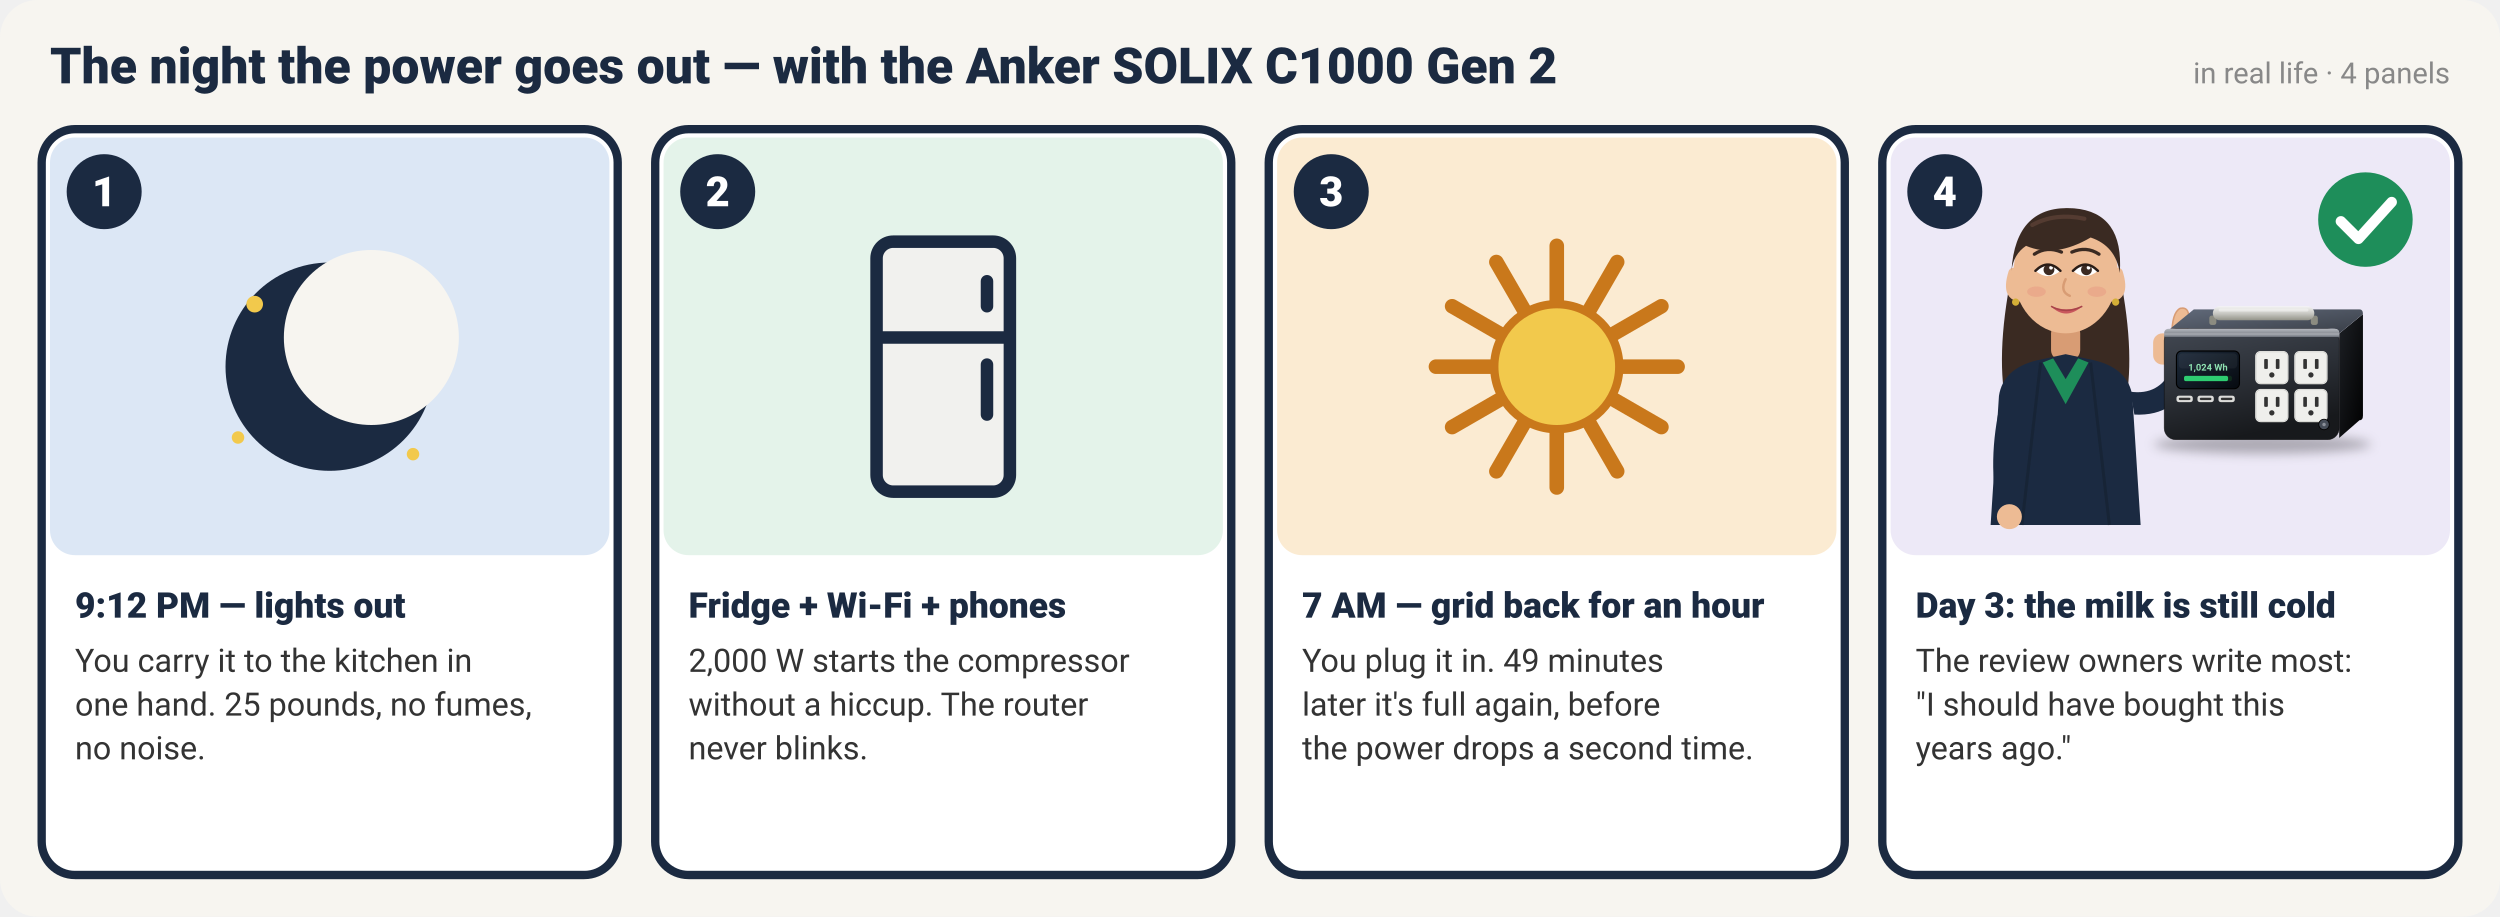
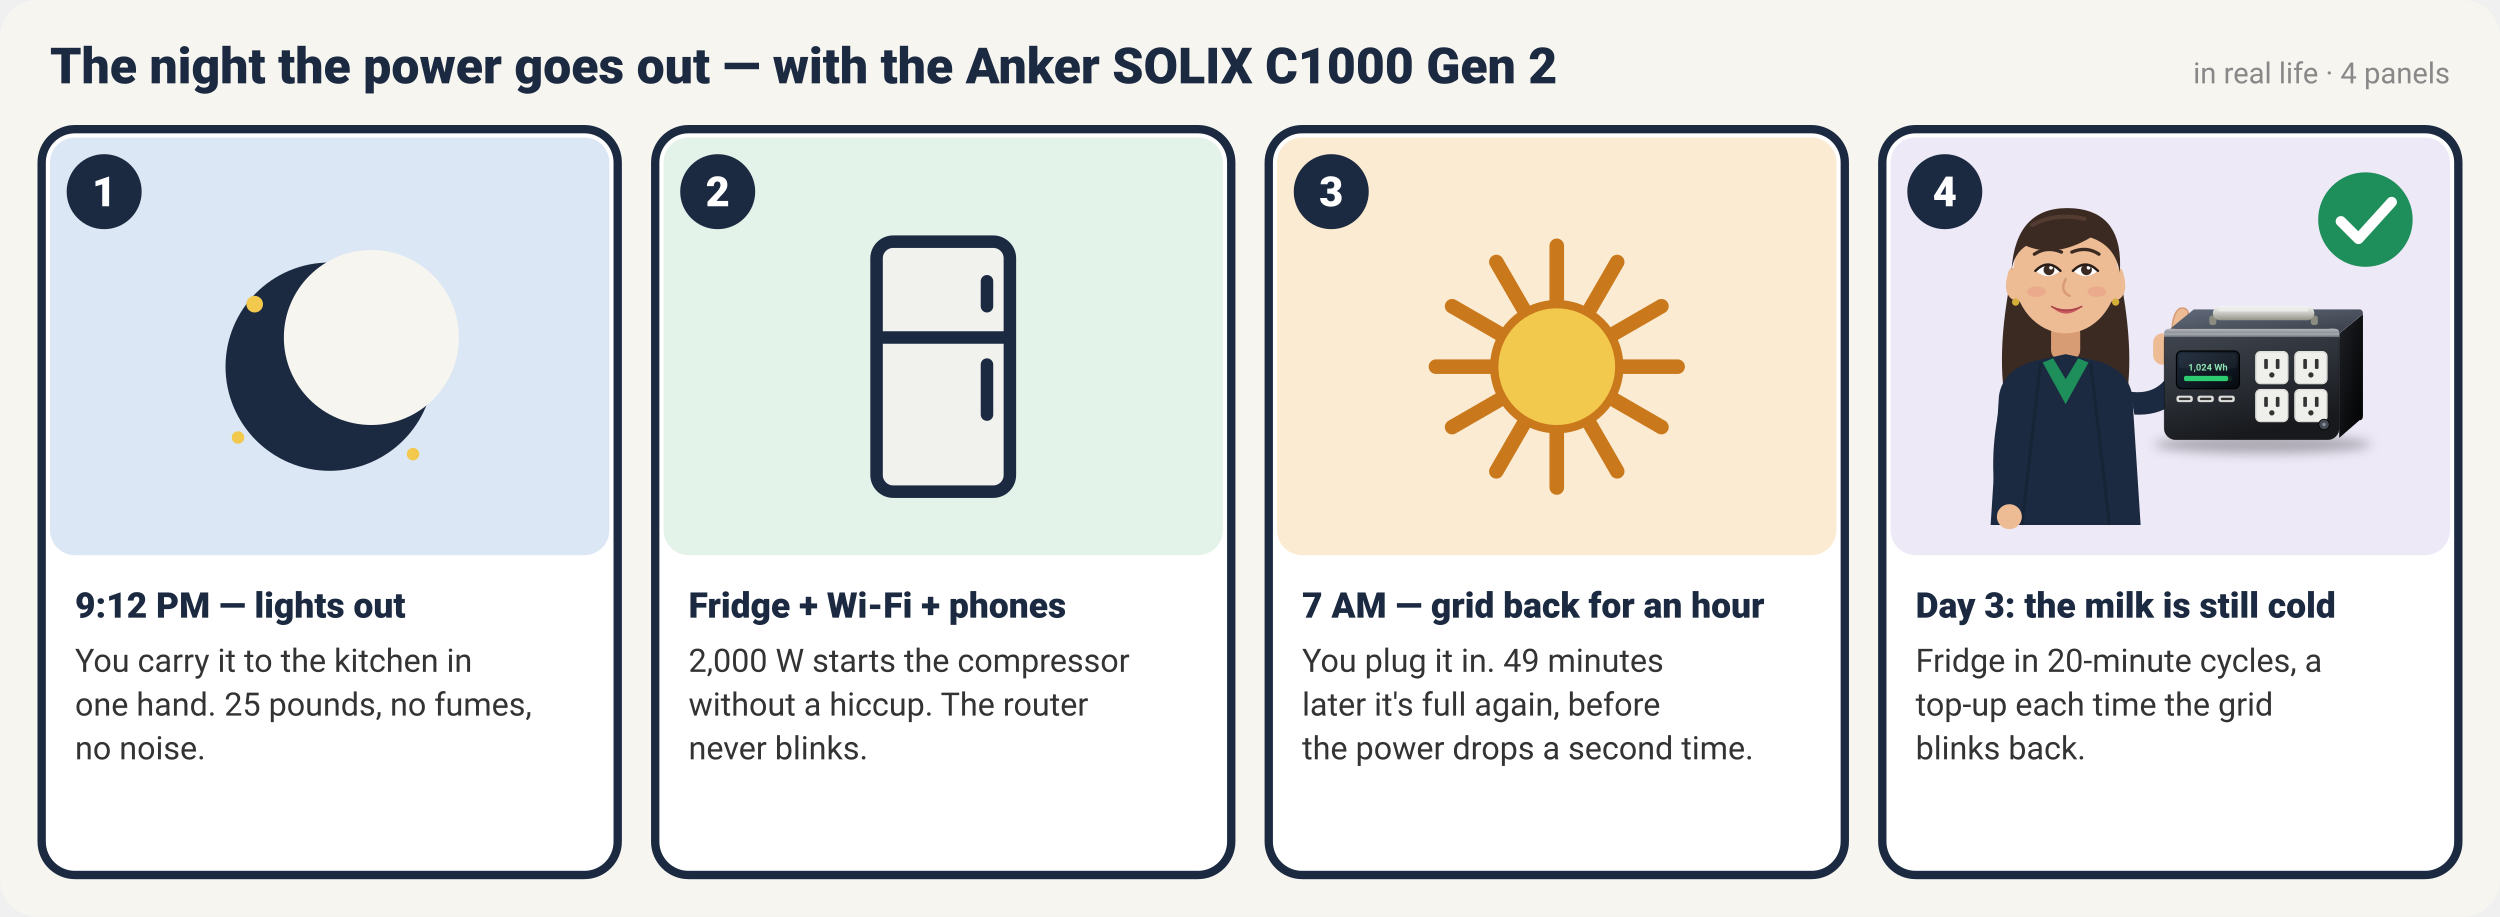
<svg xmlns="http://www.w3.org/2000/svg" viewBox="0 0 1200 440" role="img" aria-label="The night the power goes out — with the Anker SOLIX C1000 Gen 2">
  <rect width="1200" height="440" rx="18" fill="#F7F5F0" />
  <text x="24" y="40" font-family="-apple-system,Segoe UI,Roboto,Helvetica,Arial,sans-serif" font-size="24" font-weight="800" fill="#1B2A41">The night the power goes out — with the Anker SOLIX C1000 Gen 2</text>
  <text x="1176" y="40" text-anchor="end" font-family="-apple-system,Segoe UI,Roboto,Helvetica,Arial,sans-serif" font-size="14" fill="#888">in real life · 4 panels</text>
  <rect x="20.0" y="62" width="276.5" height="358" rx="16" fill="#fff" stroke="#1B2A41" stroke-width="4" />
  <rect x="24.0" y="66" width="268.5" height="200.48" rx="12" fill="#DCE7F5" />
  <circle cx="50.0" cy="92" r="18" fill="#1B2A41" />
  <text x="50.0" y="99" text-anchor="middle" font-family="-apple-system,Segoe UI,Roboto,Helvetica,Arial,sans-serif" font-size="20" font-weight="800" fill="#fff">1</text>
  <g transform="translate(88.25 106) scale(1.0)">
    <circle cx="70" cy="70" r="50" fill="#1B2A41" />
    <circle cx="90" cy="56" r="42" fill="#F7F5F0" />
    <circle cx="34" cy="40" r="4" fill="#F2C94C" />
    <circle cx="110" cy="112" r="3" fill="#F2C94C" />
    <circle cx="26" cy="104" r="3" fill="#F2C94C" />
  </g>
  <text x="36.0" y="296.48" font-family="-apple-system,Segoe UI,Roboto,Helvetica,Arial,sans-serif" font-size="17" font-weight="800" fill="#1B2A41">9:12 PM — lights out</text>
  <text x="36.0" y="322.48" font-family="-apple-system,Segoe UI,Roboto,Helvetica,Arial,sans-serif" font-size="15.5" fill="#333">You carry it to the kitchen in</text>
  <text x="36.0" y="343.48" font-family="-apple-system,Segoe UI,Roboto,Helvetica,Arial,sans-serif" font-size="15.5" fill="#333">one hand. 25 pounds, no fumes,</text>
  <text x="36.0" y="364.48" font-family="-apple-system,Segoe UI,Roboto,Helvetica,Arial,sans-serif" font-size="15.5" fill="#333">no noise.</text>
  <rect x="314.5" y="62" width="276.5" height="358" rx="16" fill="#fff" stroke="#1B2A41" stroke-width="4" />
  <rect x="318.5" y="66" width="268.5" height="200.48" rx="12" fill="#E4F3EA" />
  <circle cx="344.5" cy="92" r="18" fill="#1B2A41" />
  <text x="344.5" y="99" text-anchor="middle" font-family="-apple-system,Segoe UI,Roboto,Helvetica,Arial,sans-serif" font-size="20" font-weight="800" fill="#fff">2</text>
  <g transform="translate(382.75 106) scale(1.0)">
    <rect x="38" y="10" width="64" height="120" rx="8" fill="#F1F1EE" stroke="#1B2A41" stroke-width="6" />
    <path d="M 38 56 L 102 56" stroke="#1B2A41" stroke-width="6" />
    <rect x="88" y="26" width="6" height="18" rx="3" fill="#1B2A41" />
    <rect x="88" y="66" width="6" height="30" rx="3" fill="#1B2A41" />
  </g>
  <text x="330.5" y="296.48" font-family="-apple-system,Segoe UI,Roboto,Helvetica,Arial,sans-serif" font-size="17" font-weight="800" fill="#1B2A41">Fridge + Wi-Fi + phones</text>
  <text x="330.5" y="322.48" font-family="-apple-system,Segoe UI,Roboto,Helvetica,Arial,sans-serif" font-size="15.5" fill="#333">2,000 W starts the compressor</text>
  <text x="330.5" y="343.48" font-family="-apple-system,Segoe UI,Roboto,Helvetica,Arial,sans-serif" font-size="15.5" fill="#333">without a hiccup. The router</text>
  <text x="330.5" y="364.48" font-family="-apple-system,Segoe UI,Roboto,Helvetica,Arial,sans-serif" font-size="15.5" fill="#333">never blinks.</text>
  <rect x="609.0" y="62" width="276.5" height="358" rx="16" fill="#fff" stroke="#1B2A41" stroke-width="4" />
  <rect x="613.0" y="66" width="268.5" height="200.48" rx="12" fill="#FBEBD2" />
  <circle cx="639.0" cy="92" r="18" fill="#1B2A41" />
  <text x="639.0" y="99" text-anchor="middle" font-family="-apple-system,Segoe UI,Roboto,Helvetica,Arial,sans-serif" font-size="20" font-weight="800" fill="#fff">3</text>
  <g transform="translate(677.25 106) scale(1.0)">
    <line x1="70" y1="70" x2="128.0" y2="70.0" stroke="#C9781B" stroke-width="7" stroke-linecap="round" />
    <line x1="70" y1="70" x2="120.229" y2="99" stroke="#C9781B" stroke-width="7" stroke-linecap="round" />
    <line x1="70" y1="70" x2="99" y2="120.229" stroke="#C9781B" stroke-width="7" stroke-linecap="round" />
    <line x1="70" y1="70" x2="70" y2="128" stroke="#C9781B" stroke-width="7" stroke-linecap="round" />
    <line x1="70" y1="70" x2="41" y2="120.23" stroke="#C9781B" stroke-width="7" stroke-linecap="round" />
    <line x1="70" y1="70" x2="19.771" y2="99" stroke="#C9781B" stroke-width="7" stroke-linecap="round" />
    <line x1="70" y1="70" x2="12" y2="70" stroke="#C9781B" stroke-width="7" stroke-linecap="round" />
    <line x1="70" y1="70" x2="19.77" y2="41" stroke="#C9781B" stroke-width="7" stroke-linecap="round" />
    <line x1="70" y1="70" x2="41" y2="19.771" stroke="#C9781B" stroke-width="7" stroke-linecap="round" />
    <line x1="70" y1="70" x2="70" y2="12" stroke="#C9781B" stroke-width="7" stroke-linecap="round" />
    <line x1="70" y1="70" x2="99" y2="19.77" stroke="#C9781B" stroke-width="7" stroke-linecap="round" />
    <line x1="70" y1="70" x2="120.229" y2="41" stroke="#C9781B" stroke-width="7" stroke-linecap="round" />
    <circle cx="70" cy="70" r="30" fill="#F2C94C" stroke="#C9781B" stroke-width="4" />
  </g>
  <text x="625.0" y="296.48" font-family="-apple-system,Segoe UI,Roboto,Helvetica,Arial,sans-serif" font-size="17" font-weight="800" fill="#1B2A41">7 AM — grid back for an hour</text>
  <text x="625.0" y="322.48" font-family="-apple-system,Segoe UI,Roboto,Helvetica,Arial,sans-serif" font-size="15.5" fill="#333">You plug it in. 49 minutes</text>
  <text x="625.0" y="343.48" font-family="-apple-system,Segoe UI,Roboto,Helvetica,Arial,sans-serif" font-size="15.5" fill="#333">later it's full again, before</text>
  <text x="625.0" y="364.48" font-family="-apple-system,Segoe UI,Roboto,Helvetica,Arial,sans-serif" font-size="15.5" fill="#333">the power drops a second time.</text>
  <rect x="903.5" y="62" width="276.5" height="358" rx="16" fill="#fff" stroke="#1B2A41" stroke-width="4" />
  <rect x="907.5" y="66" width="268.5" height="200.48" rx="12" fill="#EDE9F7" />
  <circle cx="933.5" cy="92" r="18" fill="#1B2A41" />
  <text x="933.5" y="99" text-anchor="middle" font-family="-apple-system,Segoe UI,Roboto,Helvetica,Arial,sans-serif" font-size="20" font-weight="800" fill="#fff">4</text>
  <g transform="translate(911.5 72) scale(0.5)">
    <path d="M 108 120 Q 92 200 104 250 L 216 250 Q 228 200 212 120 Q 160 40 108 120 Z" fill="#3A2A22" />
    <rect x="146" y="166" width="28" height="36" rx="10" fill="#D89C74" />
    <path d="M 96 236 Q 100 210 132 202 L 160 196 L 188 202 Q 220 210 224 236 L 232 360 L 88 360 Z" fill="#1B2A41" />
    <path d="M 138 204 L 160 244 L 182 204 L 172 200 L 160 220 L 148 200 Z" fill="#1E8E5A" />
    <path d="M 136 204 L 118 360 M 184 204 L 202 360" stroke="#14202F" stroke-width="3" fill="none" opacity="0.6" />
    <path d="M 98 240 Q 84 300 96 350 L 116 348 Q 108 300 118 244 Z" fill="#1B2A41" />
    <circle cx="106" cy="352" r="12" fill="#EDBB94" />
    <ellipse cx="160" cy="118" rx="50" ry="58" fill="#EDBB94" />
    <path d="M 110 118 q -8 26 12 22 M 210 118 q 8 26 -12 22" stroke="#EDBB94" stroke-width="10" stroke-linecap="round" fill="none" />
    <path d="M 108 116 Q 112 52 168 56 Q 216 60 212 118 Q 208 92 184 84 Q 150 104 122 92 Q 110 100 108 116 Z" fill="#3A2A22" />
    <path d="M 128 72 Q 150 60 178 66" stroke="#5A4034" stroke-width="4" fill="none" stroke-linecap="round" opacity="0.8" />
    <path d="M 130 100 q 12 -8 26 -2 M 166 98 q 14 -6 26 2" stroke="#3A2A22" stroke-width="3.2" fill="none" stroke-linecap="round" />
    <path d="M 131 116 q 12 -12 24 0 q -12 10 -24 0 z" fill="#fff" />
    <circle cx="144" cy="115" r="5.2" fill="#3B2A22" />
    <circle cx="146" cy="113" r="1.8" fill="#fff" />
    <path d="M 131 116 q 12 -12 24 0" stroke="#2A1D17" stroke-width="2.4" fill="none" stroke-linecap="round" />
    <path d="M 167 116 q 12 -12 24 0 q -12 10 -24 0 z" fill="#fff" />
    <circle cx="180" cy="115" r="5.2" fill="#3B2A22" />
    <circle cx="182" cy="113" r="1.8" fill="#fff" />
    <path d="M 167 116 q 12 -12 24 0" stroke="#2A1D17" stroke-width="2.4" fill="none" stroke-linecap="round" />
    <path d="M 160 124 q -6 12 4 16" stroke="#D89C74" stroke-width="2.4" fill="none" stroke-linecap="round" />
    <path d="M 146 150 q 14 14 30 0 q -15 6 -30 0 z" fill="#C9575D" />
    <path d="M 146 150 q 14 8 30 0" stroke="#A8434A" stroke-width="1.5" fill="none" />
    <ellipse cx="132" cy="136" rx="9" ry="5" fill="#E58A7A" opacity="0.35" />
    <ellipse cx="190" cy="136" rx="9" ry="5" fill="#E58A7A" opacity="0.35" />
    <circle cx="112" cy="146" r="3.5" fill="#D4AF37" />
    <circle cx="208" cy="146" r="3.5" fill="#D4AF37" />
    <path d="M 222 232 Q 250 236 262 210 L 280 216 Q 268 256 226 254 Z" fill="#1B2A41" />
    <rect x="244" y="176" width="28" height="30" rx="9" fill="#EDBB94" />
    <path d="M 262 178 q 0 -22 8 -26 q 10 -2 8 14 l -2 14" fill="#EDBB94" stroke="#D89C74" stroke-width="1.5" />
  </g>
  <g transform="translate(1002.0 122) scale(0.28)">
    <defs>
      <radialGradient id="s3-bg" cx="50%" cy="38%" r="72%">
        <stop offset="0" stop-color="#ffffff" />
        <stop offset="0.7" stop-color="#f3f3f1" />
        <stop offset="1" stop-color="#e4e4e1" />
      </radialGradient>
      <filter id="s3-blur" x="-30%" y="-80%" width="160%" height="300%">
        <feGaussianBlur stdDeviation="9" />
      </filter>
      <filter id="s3-soft" x="-20%" y="-20%" width="140%" height="140%">
        <feGaussianBlur stdDeviation="2.2" />
      </filter>
      <filter id="s3-glow" x="-50%" y="-50%" width="200%" height="200%">
        <feGaussianBlur stdDeviation="5" />
      </filter>
      <linearGradient id="s3-front" x1="0" y1="0" x2="0.35" y2="1">
        <stop offset="0" stop-color="#424852" />
        <stop offset="0.55" stop-color="#2B2F36" />
        <stop offset="1" stop-color="#17191c" />
      </linearGradient>
      <linearGradient id="s3-side" x1="0" y1="0" x2="1" y2="1">
        <stop offset="0" stop-color="#1d2025" />
        <stop offset="1" stop-color="#000000" />
      </linearGradient>
      <linearGradient id="s3-top" x1="0" y1="0" x2="1" y2="1">
        <stop offset="0" stop-color="#616a7a" />
        <stop offset="1" stop-color="#393e47" />
      </linearGradient>
      <radialGradient id="s3-dome" cx="38%" cy="32%" r="75%">
        <stop offset="0" stop-color="#5d6574" />
        <stop offset="0.6" stop-color="#2B2F36" />
        <stop offset="1" stop-color="#0b0c0e" />
      </radialGradient>
      <linearGradient id="s3-gloss" x1="0" y1="0" x2="1" y2="1">
        <stop offset="0" stop-color="#ffffff" stop-opacity="0.55" />
        <stop offset="0.5" stop-color="#ffffff" stop-opacity="0.05" />
        <stop offset="1" stop-color="#ffffff" stop-opacity="0" />
      </linearGradient>
      <linearGradient id="s3-screen" x1="0" y1="0" x2="1" y2="1">
        <stop offset="0" stop-color="#1d2a3a" />
        <stop offset="1" stop-color="#060a10" />
      </linearGradient>
      <linearGradient id="s3-metal" x1="0" y1="0" x2="1" y2="0">
        <stop offset="0" stop-color="#d9d9d6" />
        <stop offset="0.35" stop-color="#f4f4f2" />
        <stop offset="0.65" stop-color="#bdbdb9" />
        <stop offset="1" stop-color="#e6e6e3" />
      </linearGradient>
      <linearGradient id="s3-accent" x1="0" y1="0" x2="0" y2="1">
        <stop offset="0" stop-color="#b3b6bc" />
        <stop offset="1" stop-color="#6b707a" />
      </linearGradient>
      <linearGradient id="s3-lens" x1="0" y1="0" x2="1" y2="1">
        <stop offset="0" stop-color="#5a6470" />
        <stop offset="0.45" stop-color="#1c2129" />
        <stop offset="0.55" stop-color="#2b323c" />
        <stop offset="1" stop-color="#0c0f14" />
      </linearGradient>
    </defs>
    <ellipse cx="300" cy="326" rx="186.0" ry="16" fill="#000" opacity="0.28" filter="url(#s3-blur)" />
    <linearGradient id="s3-h" x1="0" y1="0" x2="0" y2="1">
      <stop offset="0" stop-color="#f5f5f4" />
      <stop offset="0.5" stop-color="#C9C9C4" />
      <stop offset="1" stop-color="#939389" />
    </linearGradient>
    <path d="M 431.5 136.0 L 472.2 102.7 L 472.2 276.7 Q 472.2 284.7 466.2 284.7 L 431.5 315.0 Z" fill="url(#s3-side)" />
    <path d="M 141.5 128 L 182.2 94.7 L 466.2 94.7 Q 472.2 94.7 472.2 102.7 L 431.5 136.0 Q 431.5 128 421.5 128 Z" fill="url(#s3-top)" />
    <rect x="131.5" y="128" width="300" height="190" rx="20" fill="url(#s3-front)" />
    <rect x="131.5" y="128" width="300" height="190" rx="20" fill="none" stroke="#000000" stroke-width="1.2" opacity="0.6" />
    <path d="M 151.5 131 L 411.5 131" stroke="#fff" stroke-opacity="0.35" stroke-width="2" stroke-linecap="round" />
    <rect x="208.85" y="105.35" width="12" height="16" rx="4" fill="#8c8c81" />
    <rect x="382.85" y="105.35" width="12" height="16" rx="4" fill="#8c8c81" />
    <rect x="214.85" y="89.35" width="174.0" height="24" rx="12" fill="url(#s3-h)" />
    <rect x="224.85" y="93.35" width="154.0" height="5" rx="2.5" fill="#fff" opacity="0.4" />
    <rect x="131.5" y="128" width="300" height="14" rx="7" fill="url(#s3-accent)" />
    <rect x="131.5" y="136" width="300" height="6" fill="url(#s3-accent)" />
    <rect x="152.5" y="166.0" width="108.0" height="64.6" rx="9" fill="url(#s3-screen)" stroke="#000" stroke-width="2" />
    <rect x="156.5" y="170.0" width="100.0" height="25.84" rx="6" fill="#fff" opacity="0.05" />
    <text x="206.5" y="199.592" text-anchor="middle" font-family="-apple-system,Segoe UI,Roboto,Helvetica,Arial,sans-serif" font-size="16" font-weight="700" fill="#8FE3B2">1,024 Wh</text>
    <rect x="165.46" y="208.636" width="82.08" height="9.044" rx="3" fill="#0f2a1c" />
    <rect x="165.46" y="208.636" width="75.514" height="9.044" rx="3" fill="#2ecc71" />
    <rect x="287.5" y="166.0" width="57.0" height="57.0" rx="9.12" fill="#efefec" />
    <rect x="289.0" y="167.5" width="54.0" height="54.0" rx="7.98" fill="none" stroke="#c9c9c4" stroke-width="1" />
    <rect x="302.89" y="179.68" width="6.27" height="17.1" rx="1.5" fill="#333" />
    <rect x="322.84" y="179.68" width="6.27" height="17.1" rx="1.5" fill="#333" />
    <circle cx="316.0" cy="207.04" r="4.56" fill="#333" />
    <rect x="354.5" y="166.0" width="57.0" height="57.0" rx="9.12" fill="#efefec" />
    <rect x="356.0" y="167.5" width="54.0" height="54.0" rx="7.98" fill="none" stroke="#c9c9c4" stroke-width="1" />
    <rect x="369.89" y="179.68" width="6.27" height="17.1" rx="1.5" fill="#333" />
    <rect x="389.84" y="179.68" width="6.27" height="17.1" rx="1.5" fill="#333" />
    <circle cx="383.0" cy="207.04" r="4.56" fill="#333" />
    <rect x="287.5" y="231.0" width="57.0" height="57.0" rx="9.12" fill="#efefec" />
    <rect x="289.0" y="232.5" width="54.0" height="54.0" rx="7.98" fill="none" stroke="#c9c9c4" stroke-width="1" />
    <rect x="302.89" y="244.68" width="6.27" height="17.1" rx="1.5" fill="#333" />
    <rect x="322.84" y="244.68" width="6.27" height="17.1" rx="1.5" fill="#333" />
    <circle cx="316.0" cy="272.04" r="4.56" fill="#333" />
    <rect x="354.5" y="231.0" width="57.0" height="57.0" rx="9.12" fill="#efefec" />
    <rect x="356.0" y="232.5" width="54.0" height="54.0" rx="7.98" fill="none" stroke="#c9c9c4" stroke-width="1" />
    <rect x="369.89" y="244.68" width="6.27" height="17.1" rx="1.5" fill="#333" />
    <rect x="389.84" y="244.68" width="6.27" height="17.1" rx="1.5" fill="#333" />
    <circle cx="383.0" cy="272.04" r="4.56" fill="#333" />
    <rect x="152.5" y="242.6" width="28.0" height="11" rx="4" fill="#efefec" opacity="0.9" />
    <rect x="156.5" y="246.1" width="20.0" height="4" rx="2" fill="#333" />
    <rect x="188.5" y="242.6" width="28.0" height="11" rx="4" fill="#efefec" opacity="0.9" />
    <rect x="192.5" y="246.1" width="20.0" height="4" rx="2" fill="#333" />
    <rect x="224.5" y="242.6" width="28.0" height="11" rx="4" fill="#efefec" opacity="0.9" />
    <rect x="228.5" y="246.1" width="20.0" height="4" rx="2" fill="#333" />
    <circle cx="405.5" cy="292" r="9" fill="#464d58" stroke="#000000" stroke-width="1.5" />
    <circle cx="405.5" cy="292" r="3" fill="#8A8F98" />
  </g>
  <g transform="translate(1106.0 76) scale(0.42)">
    <circle cx="70" cy="70" r="54" fill="#1E8E5A" />
    <path d="M 42 72 L 62 92 L 100 50" fill="none" stroke="#fff" stroke-width="12" stroke-linecap="round" stroke-linejoin="round" />
  </g>
  <text x="919.5" y="296.48" font-family="-apple-system,Segoe UI,Roboto,Helvetica,Arial,sans-serif" font-size="17" font-weight="800" fill="#1B2A41">Day 3: the milk is still cold</text>
-   <text x="919.5" y="322.48" font-family="-apple-system,Segoe UI,Roboto,Helvetica,Arial,sans-serif" font-size="15.5" fill="#333">The review owners write most:</text>
-   <text x="919.5" y="343.48" font-family="-apple-system,Segoe UI,Roboto,Helvetica,Arial,sans-serif" font-size="15.5" fill="#333">"I should have bought this</text>
-   <text x="919.5" y="364.48" font-family="-apple-system,Segoe UI,Roboto,Helvetica,Arial,sans-serif" font-size="15.5" fill="#333">years ago."</text>
+   <text x="919.5" y="322.48" font-family="-apple-system,Segoe UI,Roboto,Helvetica,Arial,sans-serif" font-size="15.5" fill="#333">Fridge in 20-minute cycles, a</text>
+   <text x="919.5" y="343.48" font-family="-apple-system,Segoe UI,Roboto,Helvetica,Arial,sans-serif" font-size="15.5" fill="#333">top-up each time the grid</text>
+   <text x="919.5" y="364.48" font-family="-apple-system,Segoe UI,Roboto,Helvetica,Arial,sans-serif" font-size="15.5" fill="#333">blinks back.</text>
</svg>
